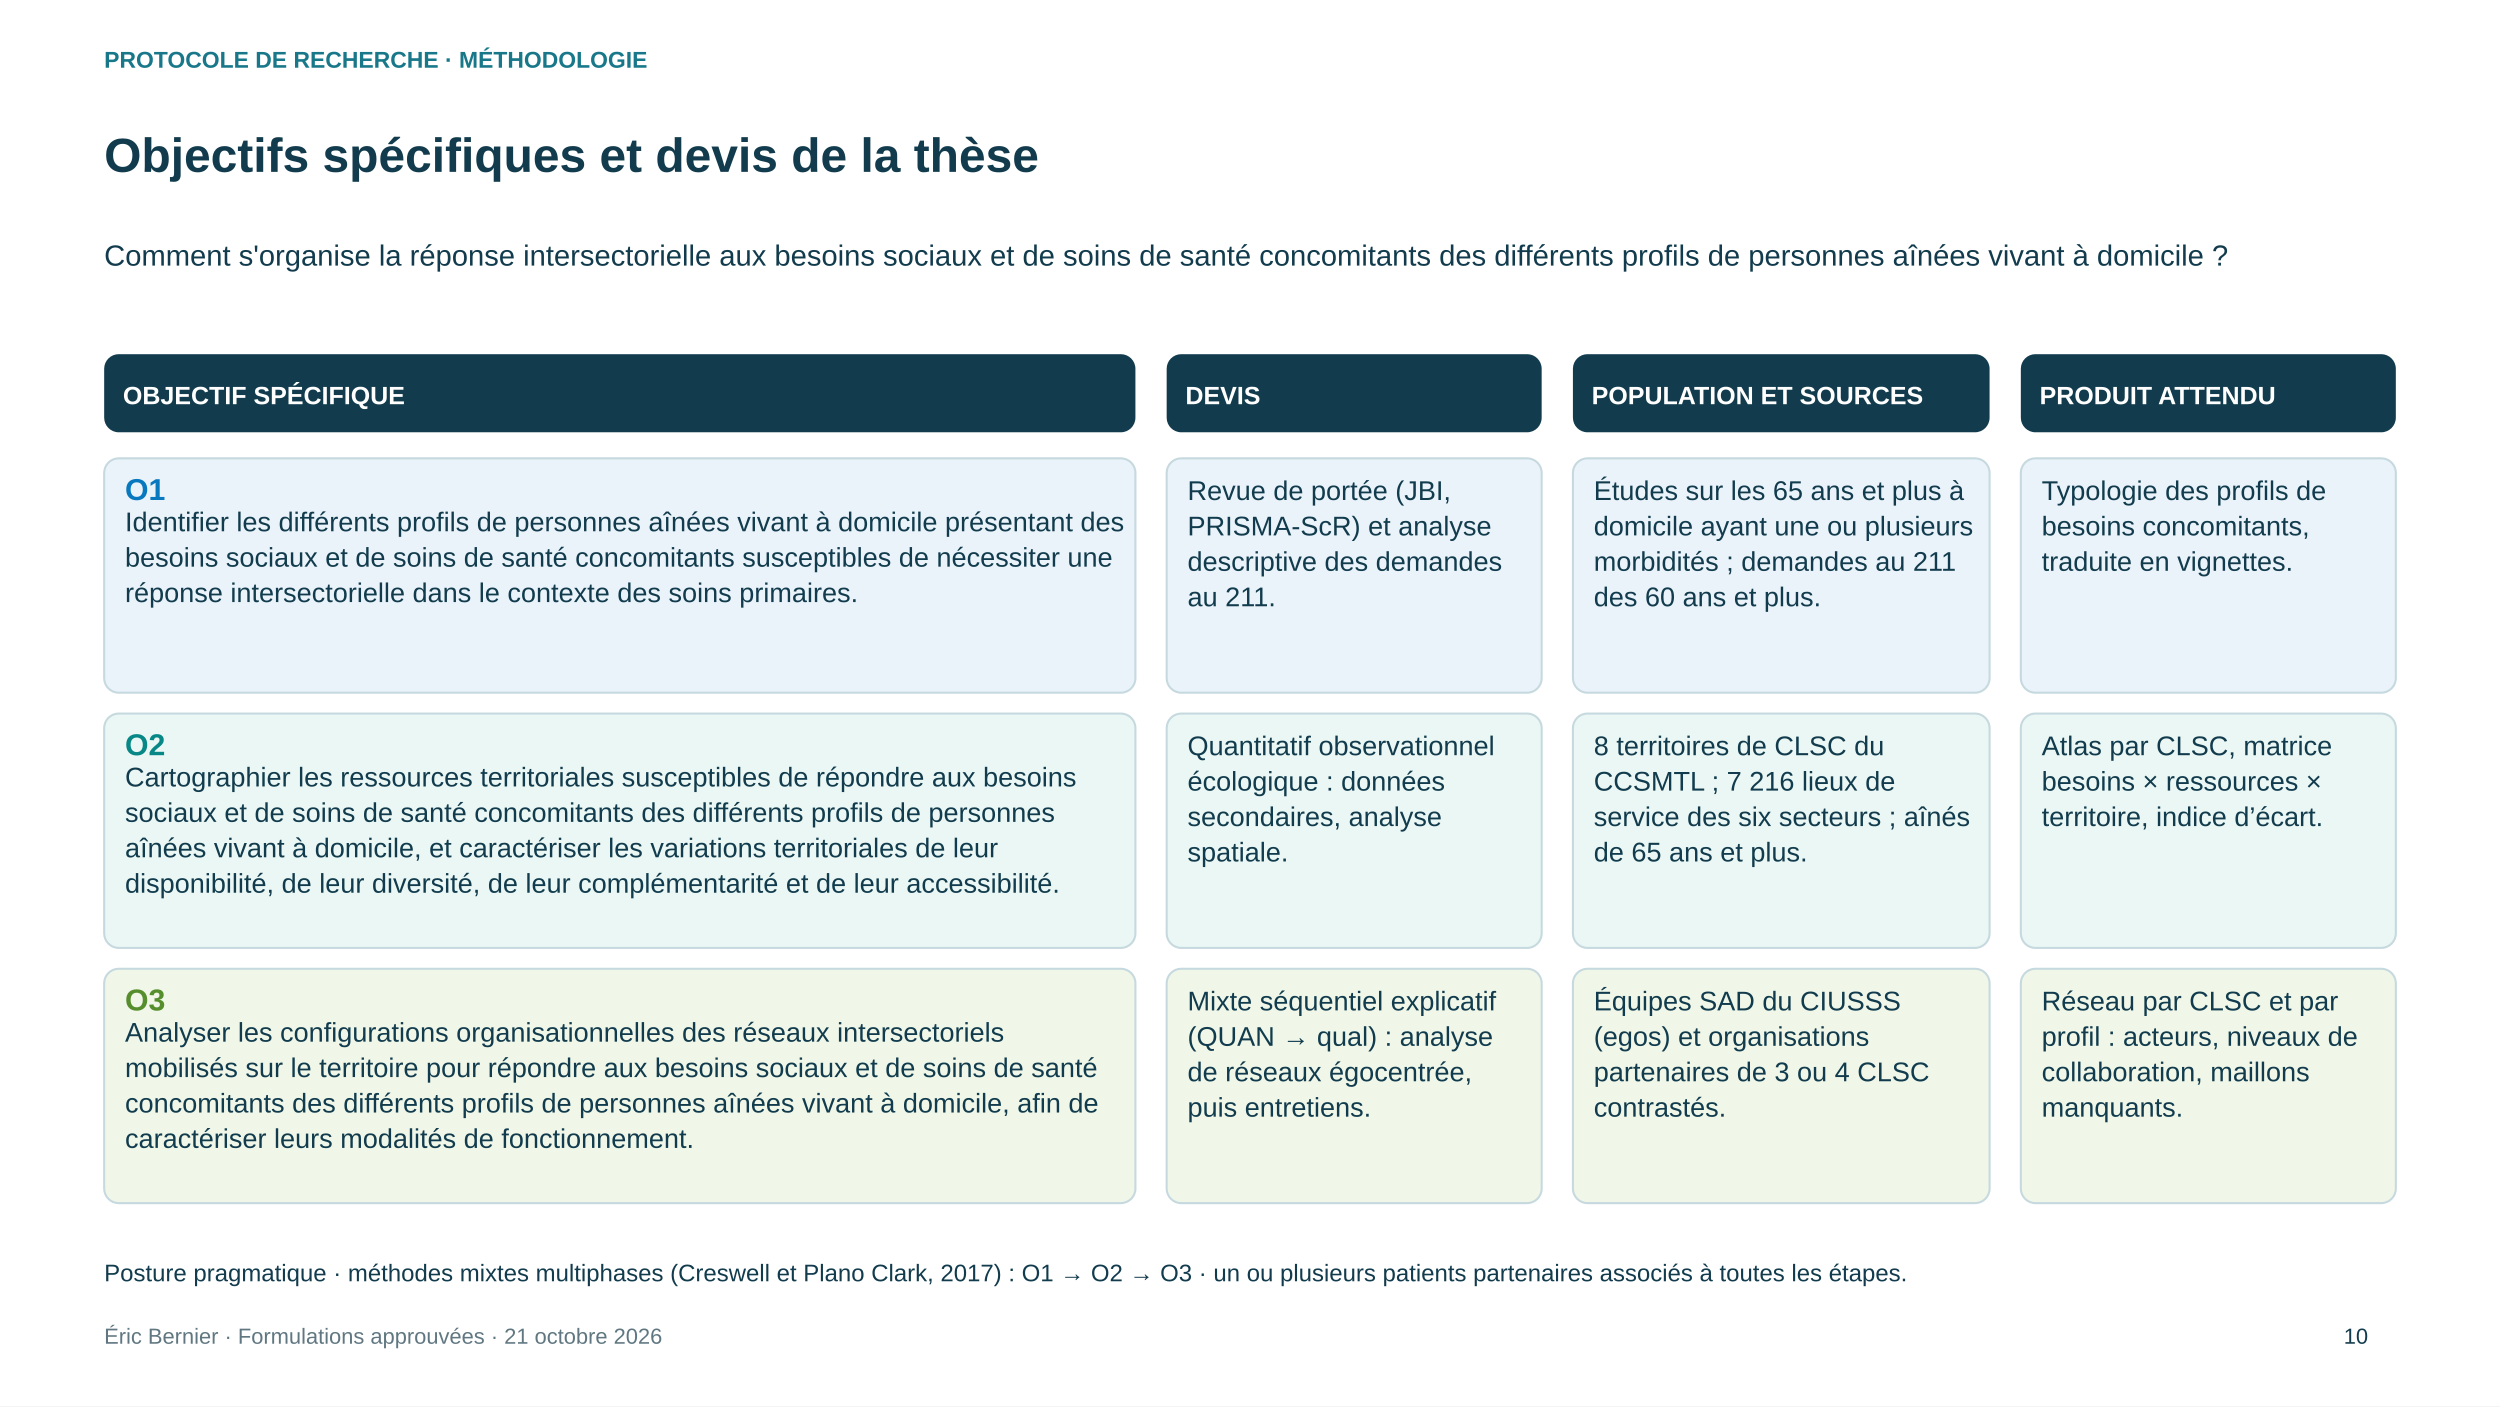
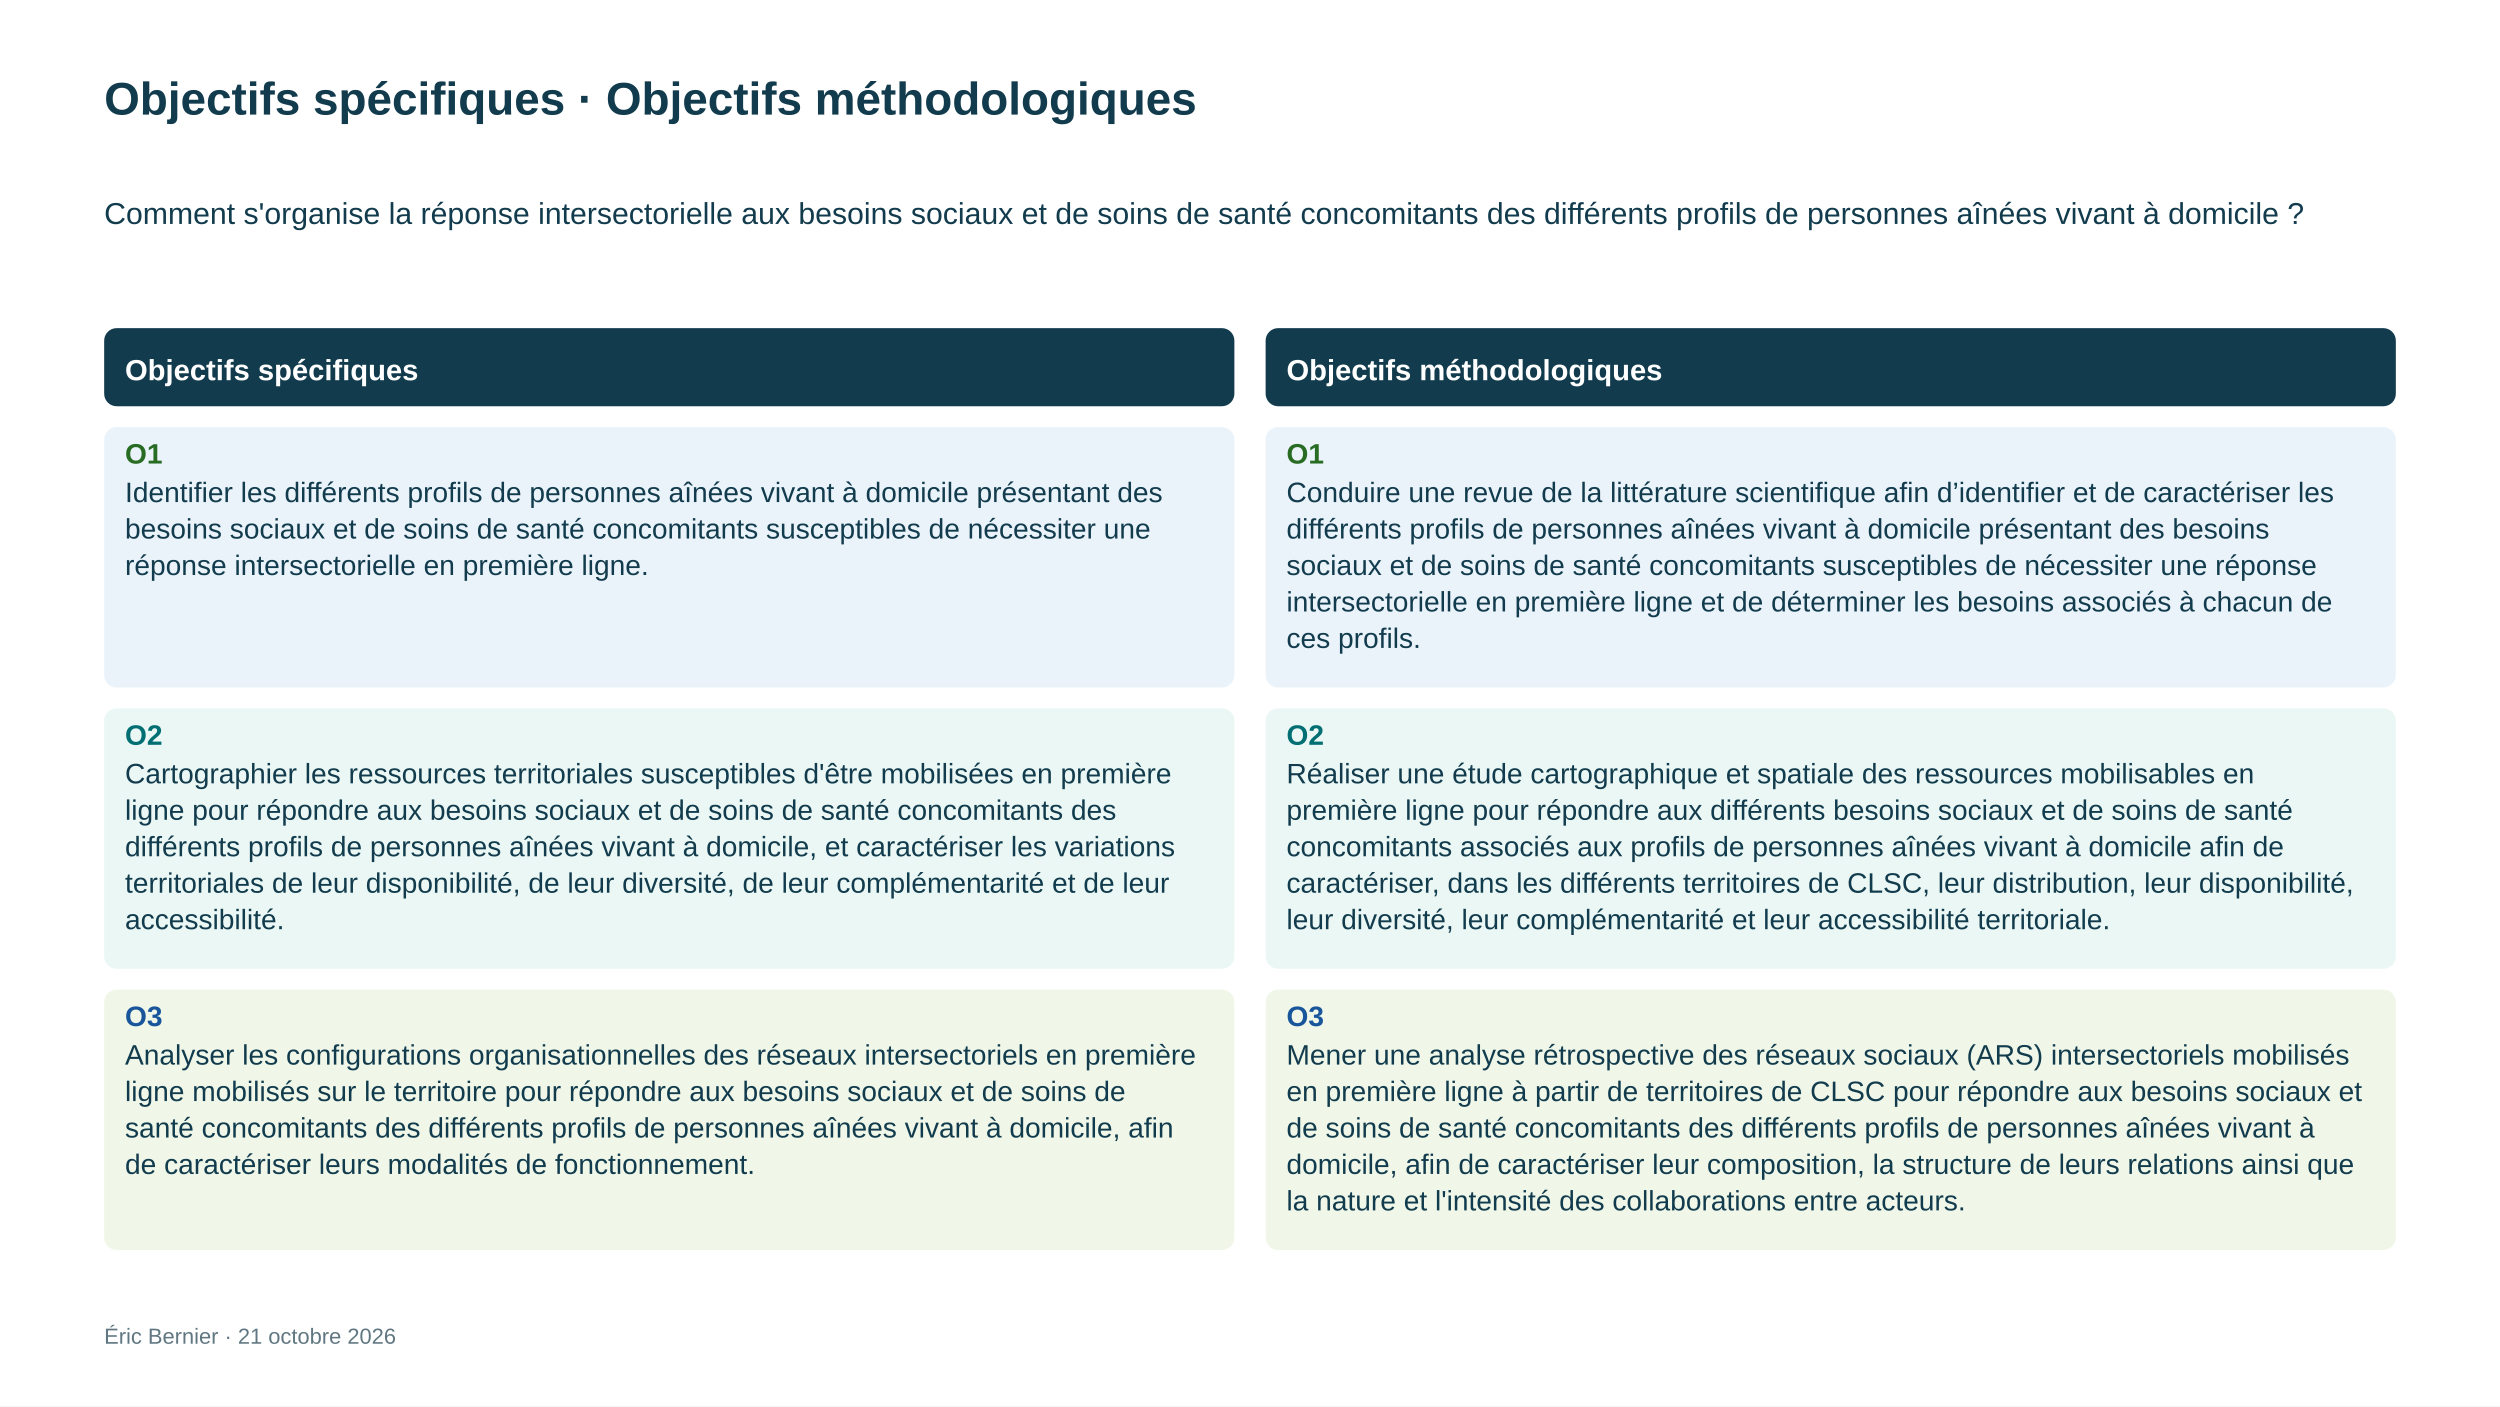
- <svg xmlns="http://www.w3.org/2000/svg" viewBox="0 0 2400 1350" role="img" aria-label="Objectifs spécifiques et devis de la thèse">
-   <rect width="2400" height="1350" fill="white" />
-   <text fill="#18788a" font-family="Arial, sans-serif" font-size="22" font-weight="700">
-     <tspan x="100" y="65">PROTOCOLE DE RECHERCHE · MÉTHODOLOGIE</tspan>
+ <svg xmlns="http://www.w3.org/2000/svg" viewBox="0 0 2400 1350" role="img" aria-label="Objectifs spécifiques · Objectifs méthodologiques">
+   <rect x="0" y="0" width="2400" height="1350" rx="0" fill="white" />
+   <text font-family="Arial, sans-serif" font-size="44" font-weight="700" fill="#123c4d">
+     <tspan x="100" y="110">Objectifs spécifiques · Objectifs méthodologiques</tspan>
  </text>
-   <text fill="#123c4d" font-family="Arial, sans-serif" font-size="46" font-weight="700">
-     <tspan x="100" y="165">Objectifs spécifiques et devis de la thèse</tspan>
+   <text font-family="Arial, sans-serif" font-size="29" font-weight="400" fill="#123c4d">
+     <tspan x="100" y="215">Comment s'organise la réponse intersectorielle aux besoins sociaux et de soins de santé concomitants des différents profils de personnes aînées vivant à domicile ?</tspan>
  </text>
-   <text fill="#607781" font-family="Arial, sans-serif" font-size="21" font-weight="400">
-     <tspan x="100" y="1290">Éric Bernier · Formulations approuvées · 21 octobre 2026</tspan>
+   <rect x="100" y="315" width="1085" height="75" rx="12" fill="#123c4d" />
+   <text font-family="Arial, sans-serif" font-size="28" font-weight="700" fill="white">
+     <tspan x="120" y="365">Objectifs spécifiques</tspan>
  </text>
-   <text fill="#123c4d" font-family="Arial, sans-serif" font-size="21" font-weight="400">
-     <tspan x="2250" y="1290">10</tspan>
+   <rect x="1215" y="315" width="1085" height="75" rx="12" fill="#123c4d" />
+   <text font-family="Arial, sans-serif" font-size="28" font-weight="700" fill="white">
+     <tspan x="1235" y="365">Objectifs méthodologiques</tspan>
  </text>
-   <text fill="#123c4d" font-family="Arial, sans-serif" font-size="28" font-weight="400">
-     <tspan x="100" y="255">Comment s'organise la réponse intersectorielle aux besoins sociaux et de soins de santé concomitants des différents profils de personnes aînées vivant à domicile ?</tspan>
+   <rect x="100" y="410" width="1085" height="250" rx="12" fill="#eaf3fa" />
+   <text font-family="Arial, sans-serif" font-size="27" font-weight="700" fill="#286c23">
+     <tspan x="120" y="445">O1</tspan>
  </text>
-   <rect x="100" y="340" width="990" height="75" rx="14" fill="#123c4d" stroke="none" stroke-width="2" />
-   <text fill="#fff" font-family="Arial, sans-serif" font-size="24" font-weight="700">
-     <tspan x="118" y="388">OBJECTIF SPÉCIFIQUE</tspan>
+   <text font-family="Arial, sans-serif" font-size="27" font-weight="400" fill="#123c4d">
+     <tspan x="120" y="482">Identifier les différents profils de personnes aînées vivant à domicile présentant des</tspan>
+     <tspan x="120" y="517">besoins sociaux et de soins de santé concomitants susceptibles de nécessiter une</tspan>
+     <tspan x="120" y="552">réponse intersectorielle en première ligne.</tspan>
  </text>
-   <rect x="1120" y="340" width="360" height="75" rx="14" fill="#123c4d" stroke="none" stroke-width="2" />
-   <text fill="#fff" font-family="Arial, sans-serif" font-size="24" font-weight="700">
-     <tspan x="1138" y="388">DEVIS</tspan>
+   <rect x="1215" y="410" width="1085" height="250" rx="12" fill="#eaf3fa" />
+   <text font-family="Arial, sans-serif" font-size="27" font-weight="700" fill="#286c23">
+     <tspan x="1235" y="445">O1</tspan>
  </text>
-   <rect x="1510" y="340" width="400" height="75" rx="14" fill="#123c4d" stroke="none" stroke-width="2" />
-   <text fill="#fff" font-family="Arial, sans-serif" font-size="24" font-weight="700">
-     <tspan x="1528" y="388">POPULATION ET SOURCES</tspan>
+   <text font-family="Arial, sans-serif" font-size="27" font-weight="400" fill="#123c4d">
+     <tspan x="1235" y="482">Conduire une revue de la littérature scientifique afin d’identifier et de caractériser les</tspan>
+     <tspan x="1235" y="517">différents profils de personnes aînées vivant à domicile présentant des besoins</tspan>
+     <tspan x="1235" y="552">sociaux et de soins de santé concomitants susceptibles de nécessiter une réponse</tspan>
+     <tspan x="1235" y="587">intersectorielle en première ligne et de déterminer les besoins associés à chacun de</tspan>
+     <tspan x="1235" y="622">ces profils.</tspan>
  </text>
-   <rect x="1940" y="340" width="360" height="75" rx="14" fill="#123c4d" stroke="none" stroke-width="2" />
-   <text fill="#fff" font-family="Arial, sans-serif" font-size="24" font-weight="700">
-     <tspan x="1958" y="388">PRODUIT ATTENDU</tspan>
+   <rect x="100" y="680" width="1085" height="250" rx="12" fill="#eaf7f4" />
+   <text font-family="Arial, sans-serif" font-size="27" font-weight="700" fill="#006e72">
+     <tspan x="120" y="715">O2</tspan>
  </text>
-   <rect x="100" y="440" width="990" height="225" rx="14" fill="#eaf3fa" stroke="#c6d9df" stroke-width="2" />
-   <rect x="1120" y="440" width="360" height="225" rx="14" fill="#eaf3fa" stroke="#c6d9df" stroke-width="2" />
-   <rect x="1510" y="440" width="400" height="225" rx="14" fill="#eaf3fa" stroke="#c6d9df" stroke-width="2" />
-   <rect x="1940" y="440" width="360" height="225" rx="14" fill="#eaf3fa" stroke="#c6d9df" stroke-width="2" />
-   <text fill="#0879be" font-family="Arial, sans-serif" font-size="29" font-weight="700">
-     <tspan x="120" y="480">O1</tspan>
+   <text font-family="Arial, sans-serif" font-size="27" font-weight="400" fill="#123c4d">
+     <tspan x="120" y="752">Cartographier les ressources territoriales susceptibles d'être mobilisées en première</tspan>
+     <tspan x="120" y="787">ligne pour répondre aux besoins sociaux et de soins de santé concomitants des</tspan>
+     <tspan x="120" y="822">différents profils de personnes aînées vivant à domicile, et caractériser les variations</tspan>
+     <tspan x="120" y="857">territoriales de leur disponibilité, de leur diversité, de leur complémentarité et de leur</tspan>
+     <tspan x="120" y="892">accessibilité.</tspan>
  </text>
-   <text fill="#123c4d" font-family="Arial, sans-serif" font-size="26" font-weight="400">
-     <tspan x="120" y="510">Identifier les différents profils de personnes aînées vivant à domicile présentant des</tspan>
-     <tspan x="120" y="544">besoins sociaux et de soins de santé concomitants susceptibles de nécessiter une</tspan>
-     <tspan x="120" y="578">réponse intersectorielle dans le contexte des soins primaires.</tspan>
+   <rect x="1215" y="680" width="1085" height="250" rx="12" fill="#eaf7f4" />
+   <text font-family="Arial, sans-serif" font-size="27" font-weight="700" fill="#006e72">
+     <tspan x="1235" y="715">O2</tspan>
  </text>
-   <text fill="#123c4d" font-family="Arial, sans-serif" font-size="26" font-weight="400">
-     <tspan x="1140" y="480">Revue de portée (JBI,</tspan>
-     <tspan x="1140" y="514">PRISMA-ScR) et analyse</tspan>
-     <tspan x="1140" y="548">descriptive des demandes</tspan>
-     <tspan x="1140" y="582">au 211.</tspan>
+   <text font-family="Arial, sans-serif" font-size="27" font-weight="400" fill="#123c4d">
+     <tspan x="1235" y="752">Réaliser une étude cartographique et spatiale des ressources mobilisables en</tspan>
+     <tspan x="1235" y="787">première ligne pour répondre aux différents besoins sociaux et de soins de santé</tspan>
+     <tspan x="1235" y="822">concomitants associés aux profils de personnes aînées vivant à domicile afin de</tspan>
+     <tspan x="1235" y="857">caractériser, dans les différents territoires de CLSC, leur distribution, leur disponibilité,</tspan>
+     <tspan x="1235" y="892">leur diversité, leur complémentarité et leur accessibilité territoriale.</tspan>
  </text>
-   <text fill="#123c4d" font-family="Arial, sans-serif" font-size="26" font-weight="400">
-     <tspan x="1530" y="480">Études sur les 65 ans et plus à</tspan>
-     <tspan x="1530" y="514">domicile ayant une ou plusieurs</tspan>
-     <tspan x="1530" y="548">morbidités ; demandes au 211</tspan>
-     <tspan x="1530" y="582">des 60 ans et plus.</tspan>
+   <rect x="100" y="950" width="1085" height="250" rx="12" fill="#f0f7e9" />
+   <text font-family="Arial, sans-serif" font-size="27" font-weight="700" fill="#18559b">
+     <tspan x="120" y="985">O3</tspan>
  </text>
-   <text fill="#123c4d" font-family="Arial, sans-serif" font-size="26" font-weight="400">
-     <tspan x="1960" y="480">Typologie des profils de</tspan>
-     <tspan x="1960" y="514">besoins concomitants,</tspan>
-     <tspan x="1960" y="548">traduite en vignettes.</tspan>
+   <text font-family="Arial, sans-serif" font-size="27" font-weight="400" fill="#123c4d">
+     <tspan x="120" y="1022">Analyser les configurations organisationnelles des réseaux intersectoriels en première</tspan>
+     <tspan x="120" y="1057">ligne mobilisés sur le territoire pour répondre aux besoins sociaux et de soins de</tspan>
+     <tspan x="120" y="1092">santé concomitants des différents profils de personnes aînées vivant à domicile, afin</tspan>
+     <tspan x="120" y="1127">de caractériser leurs modalités de fonctionnement.</tspan>
  </text>
-   <rect x="100" y="685" width="990" height="225" rx="14" fill="#eaf7f4" stroke="#c6d9df" stroke-width="2" />
-   <rect x="1120" y="685" width="360" height="225" rx="14" fill="#eaf7f4" stroke="#c6d9df" stroke-width="2" />
-   <rect x="1510" y="685" width="400" height="225" rx="14" fill="#eaf7f4" stroke="#c6d9df" stroke-width="2" />
-   <rect x="1940" y="685" width="360" height="225" rx="14" fill="#eaf7f4" stroke="#c6d9df" stroke-width="2" />
-   <text fill="#078786" font-family="Arial, sans-serif" font-size="29" font-weight="700">
-     <tspan x="120" y="725">O2</tspan>
+   <rect x="1215" y="950" width="1085" height="250" rx="12" fill="#f0f7e9" />
+   <text font-family="Arial, sans-serif" font-size="27" font-weight="700" fill="#18559b">
+     <tspan x="1235" y="985">O3</tspan>
  </text>
-   <text fill="#123c4d" font-family="Arial, sans-serif" font-size="26" font-weight="400">
-     <tspan x="120" y="755">Cartographier les ressources territoriales susceptibles de répondre aux besoins</tspan>
-     <tspan x="120" y="789">sociaux et de soins de santé concomitants des différents profils de personnes</tspan>
-     <tspan x="120" y="823">aînées vivant à domicile, et caractériser les variations territoriales de leur</tspan>
-     <tspan x="120" y="857">disponibilité, de leur diversité, de leur complémentarité et de leur accessibilité.</tspan>
+   <text font-family="Arial, sans-serif" font-size="27" font-weight="400" fill="#123c4d">
+     <tspan x="1235" y="1022">Mener une analyse rétrospective des réseaux sociaux (ARS) intersectoriels mobilisés</tspan>
+     <tspan x="1235" y="1057">en première ligne à partir de territoires de CLSC pour répondre aux besoins sociaux et</tspan>
+     <tspan x="1235" y="1092">de soins de santé concomitants des différents profils de personnes aînées vivant à</tspan>
+     <tspan x="1235" y="1127">domicile, afin de caractériser leur composition, la structure de leurs relations ainsi que</tspan>
+     <tspan x="1235" y="1162">la nature et l'intensité des collaborations entre acteurs.</tspan>
  </text>
-   <text fill="#123c4d" font-family="Arial, sans-serif" font-size="26" font-weight="400">
-     <tspan x="1140" y="725">Quantitatif observationnel</tspan>
-     <tspan x="1140" y="759">écologique : données</tspan>
-     <tspan x="1140" y="793">secondaires, analyse</tspan>
-     <tspan x="1140" y="827">spatiale.</tspan>
-   </text>
-   <text fill="#123c4d" font-family="Arial, sans-serif" font-size="26" font-weight="400">
-     <tspan x="1530" y="725">8 territoires de CLSC du</tspan>
-     <tspan x="1530" y="759">CCSMTL ; 7 216 lieux de</tspan>
-     <tspan x="1530" y="793">service des six secteurs ; aînés</tspan>
-     <tspan x="1530" y="827">de 65 ans et plus.</tspan>
-   </text>
-   <text fill="#123c4d" font-family="Arial, sans-serif" font-size="26" font-weight="400">
-     <tspan x="1960" y="725">Atlas par CLSC, matrice</tspan>
-     <tspan x="1960" y="759">besoins × ressources ×</tspan>
-     <tspan x="1960" y="793">territoire, indice d’écart.</tspan>
-   </text>
-   <rect x="100" y="930" width="990" height="225" rx="14" fill="#f0f7e9" stroke="#c6d9df" stroke-width="2" />
-   <rect x="1120" y="930" width="360" height="225" rx="14" fill="#f0f7e9" stroke="#c6d9df" stroke-width="2" />
-   <rect x="1510" y="930" width="400" height="225" rx="14" fill="#f0f7e9" stroke="#c6d9df" stroke-width="2" />
-   <rect x="1940" y="930" width="360" height="225" rx="14" fill="#f0f7e9" stroke="#c6d9df" stroke-width="2" />
-   <text fill="#568e2d" font-family="Arial, sans-serif" font-size="29" font-weight="700">
-     <tspan x="120" y="970">O3</tspan>
-   </text>
-   <text fill="#123c4d" font-family="Arial, sans-serif" font-size="26" font-weight="400">
-     <tspan x="120" y="1000">Analyser les configurations organisationnelles des réseaux intersectoriels</tspan>
-     <tspan x="120" y="1034">mobilisés sur le territoire pour répondre aux besoins sociaux et de soins de santé</tspan>
-     <tspan x="120" y="1068">concomitants des différents profils de personnes aînées vivant à domicile, afin de</tspan>
-     <tspan x="120" y="1102">caractériser leurs modalités de fonctionnement.</tspan>
-   </text>
-   <text fill="#123c4d" font-family="Arial, sans-serif" font-size="26" font-weight="400">
-     <tspan x="1140" y="970">Mixte séquentiel explicatif</tspan>
-     <tspan x="1140" y="1004">(QUAN → qual) : analyse</tspan>
-     <tspan x="1140" y="1038">de réseaux égocentrée,</tspan>
-     <tspan x="1140" y="1072">puis entretiens.</tspan>
-   </text>
-   <text fill="#123c4d" font-family="Arial, sans-serif" font-size="26" font-weight="400">
-     <tspan x="1530" y="970">Équipes SAD du CIUSSS</tspan>
-     <tspan x="1530" y="1004">(egos) et organisations</tspan>
-     <tspan x="1530" y="1038">partenaires de 3 ou 4 CLSC</tspan>
-     <tspan x="1530" y="1072">contrastés.</tspan>
-   </text>
-   <text fill="#123c4d" font-family="Arial, sans-serif" font-size="26" font-weight="400">
-     <tspan x="1960" y="970">Réseau par CLSC et par</tspan>
-     <tspan x="1960" y="1004">profil : acteurs, niveaux de</tspan>
-     <tspan x="1960" y="1038">collaboration, maillons</tspan>
-     <tspan x="1960" y="1072">manquants.</tspan>
-   </text>
-   <text fill="#123c4d" font-family="Arial, sans-serif" font-size="23" font-weight="400">
-     <tspan x="100" y="1230">Posture pragmatique · méthodes mixtes multiphases (Creswell et Plano Clark, 2017) : O1 → O2 → O3 · un ou plusieurs patients partenaires associés à toutes les étapes.</tspan>
+   <text font-family="Arial, sans-serif" font-size="21" font-weight="400" fill="#607781">
+     <tspan x="100" y="1290">Éric Bernier · 21 octobre 2026</tspan>
  </text>
</svg>
